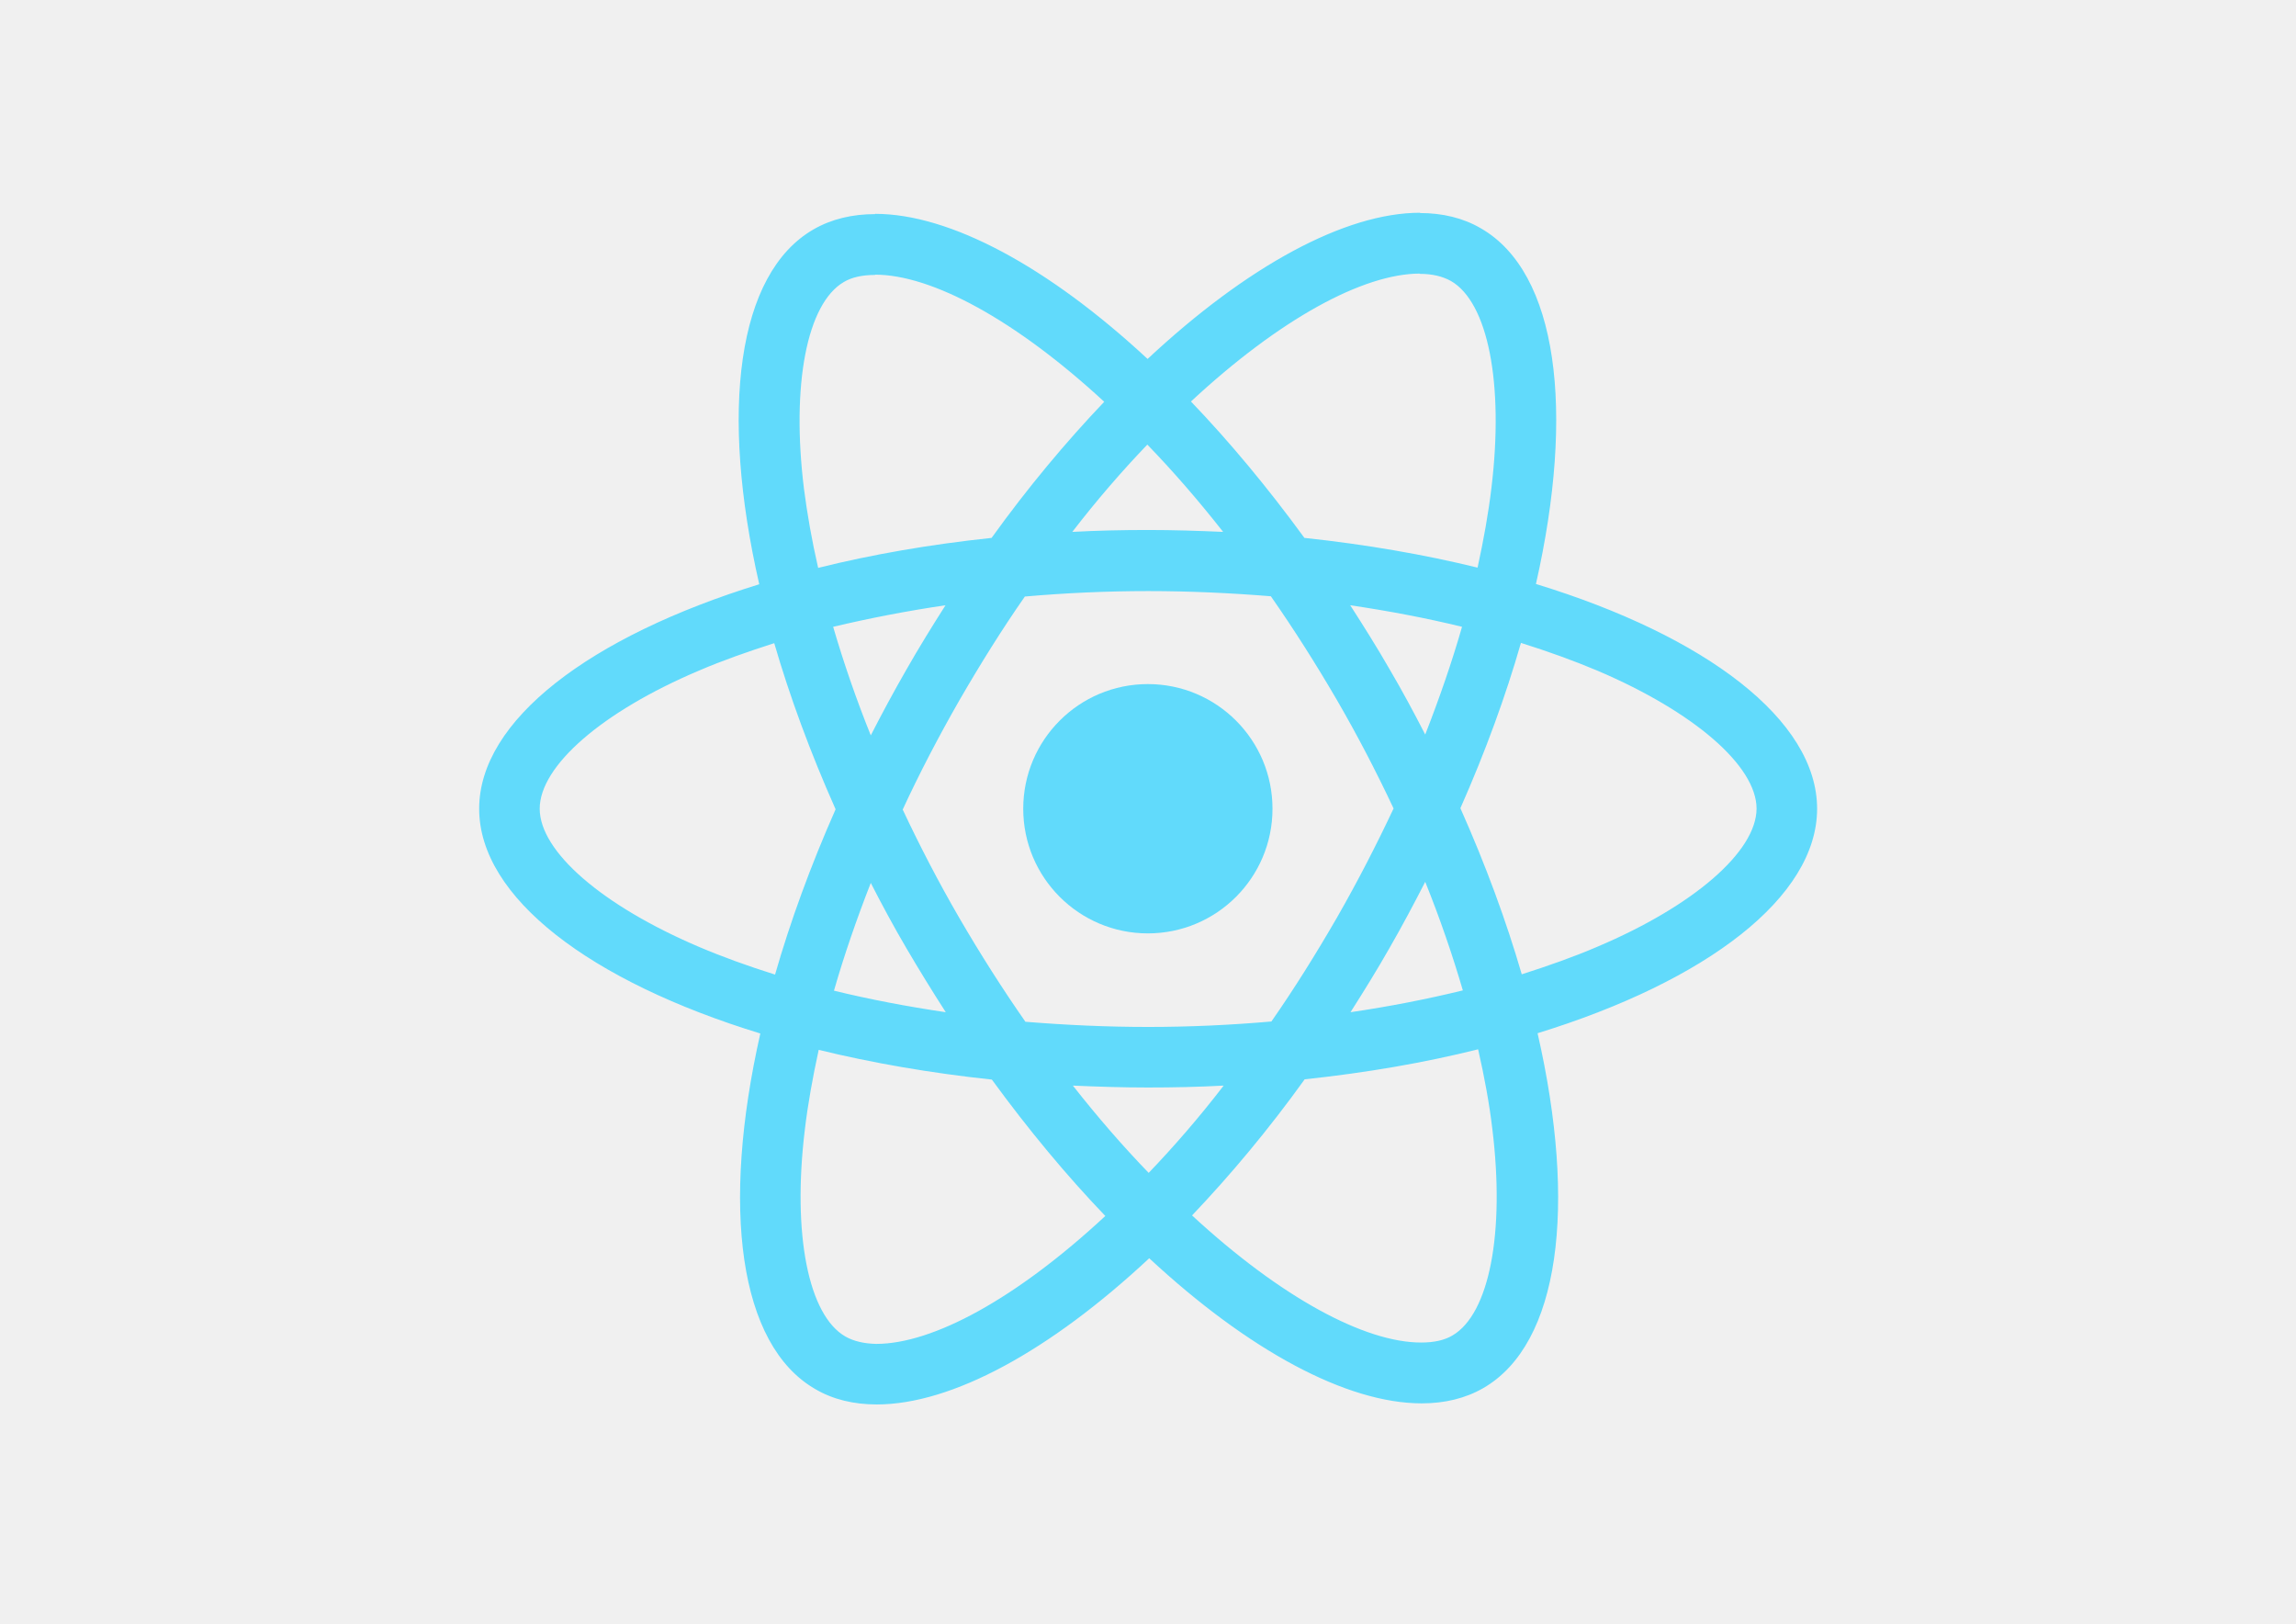
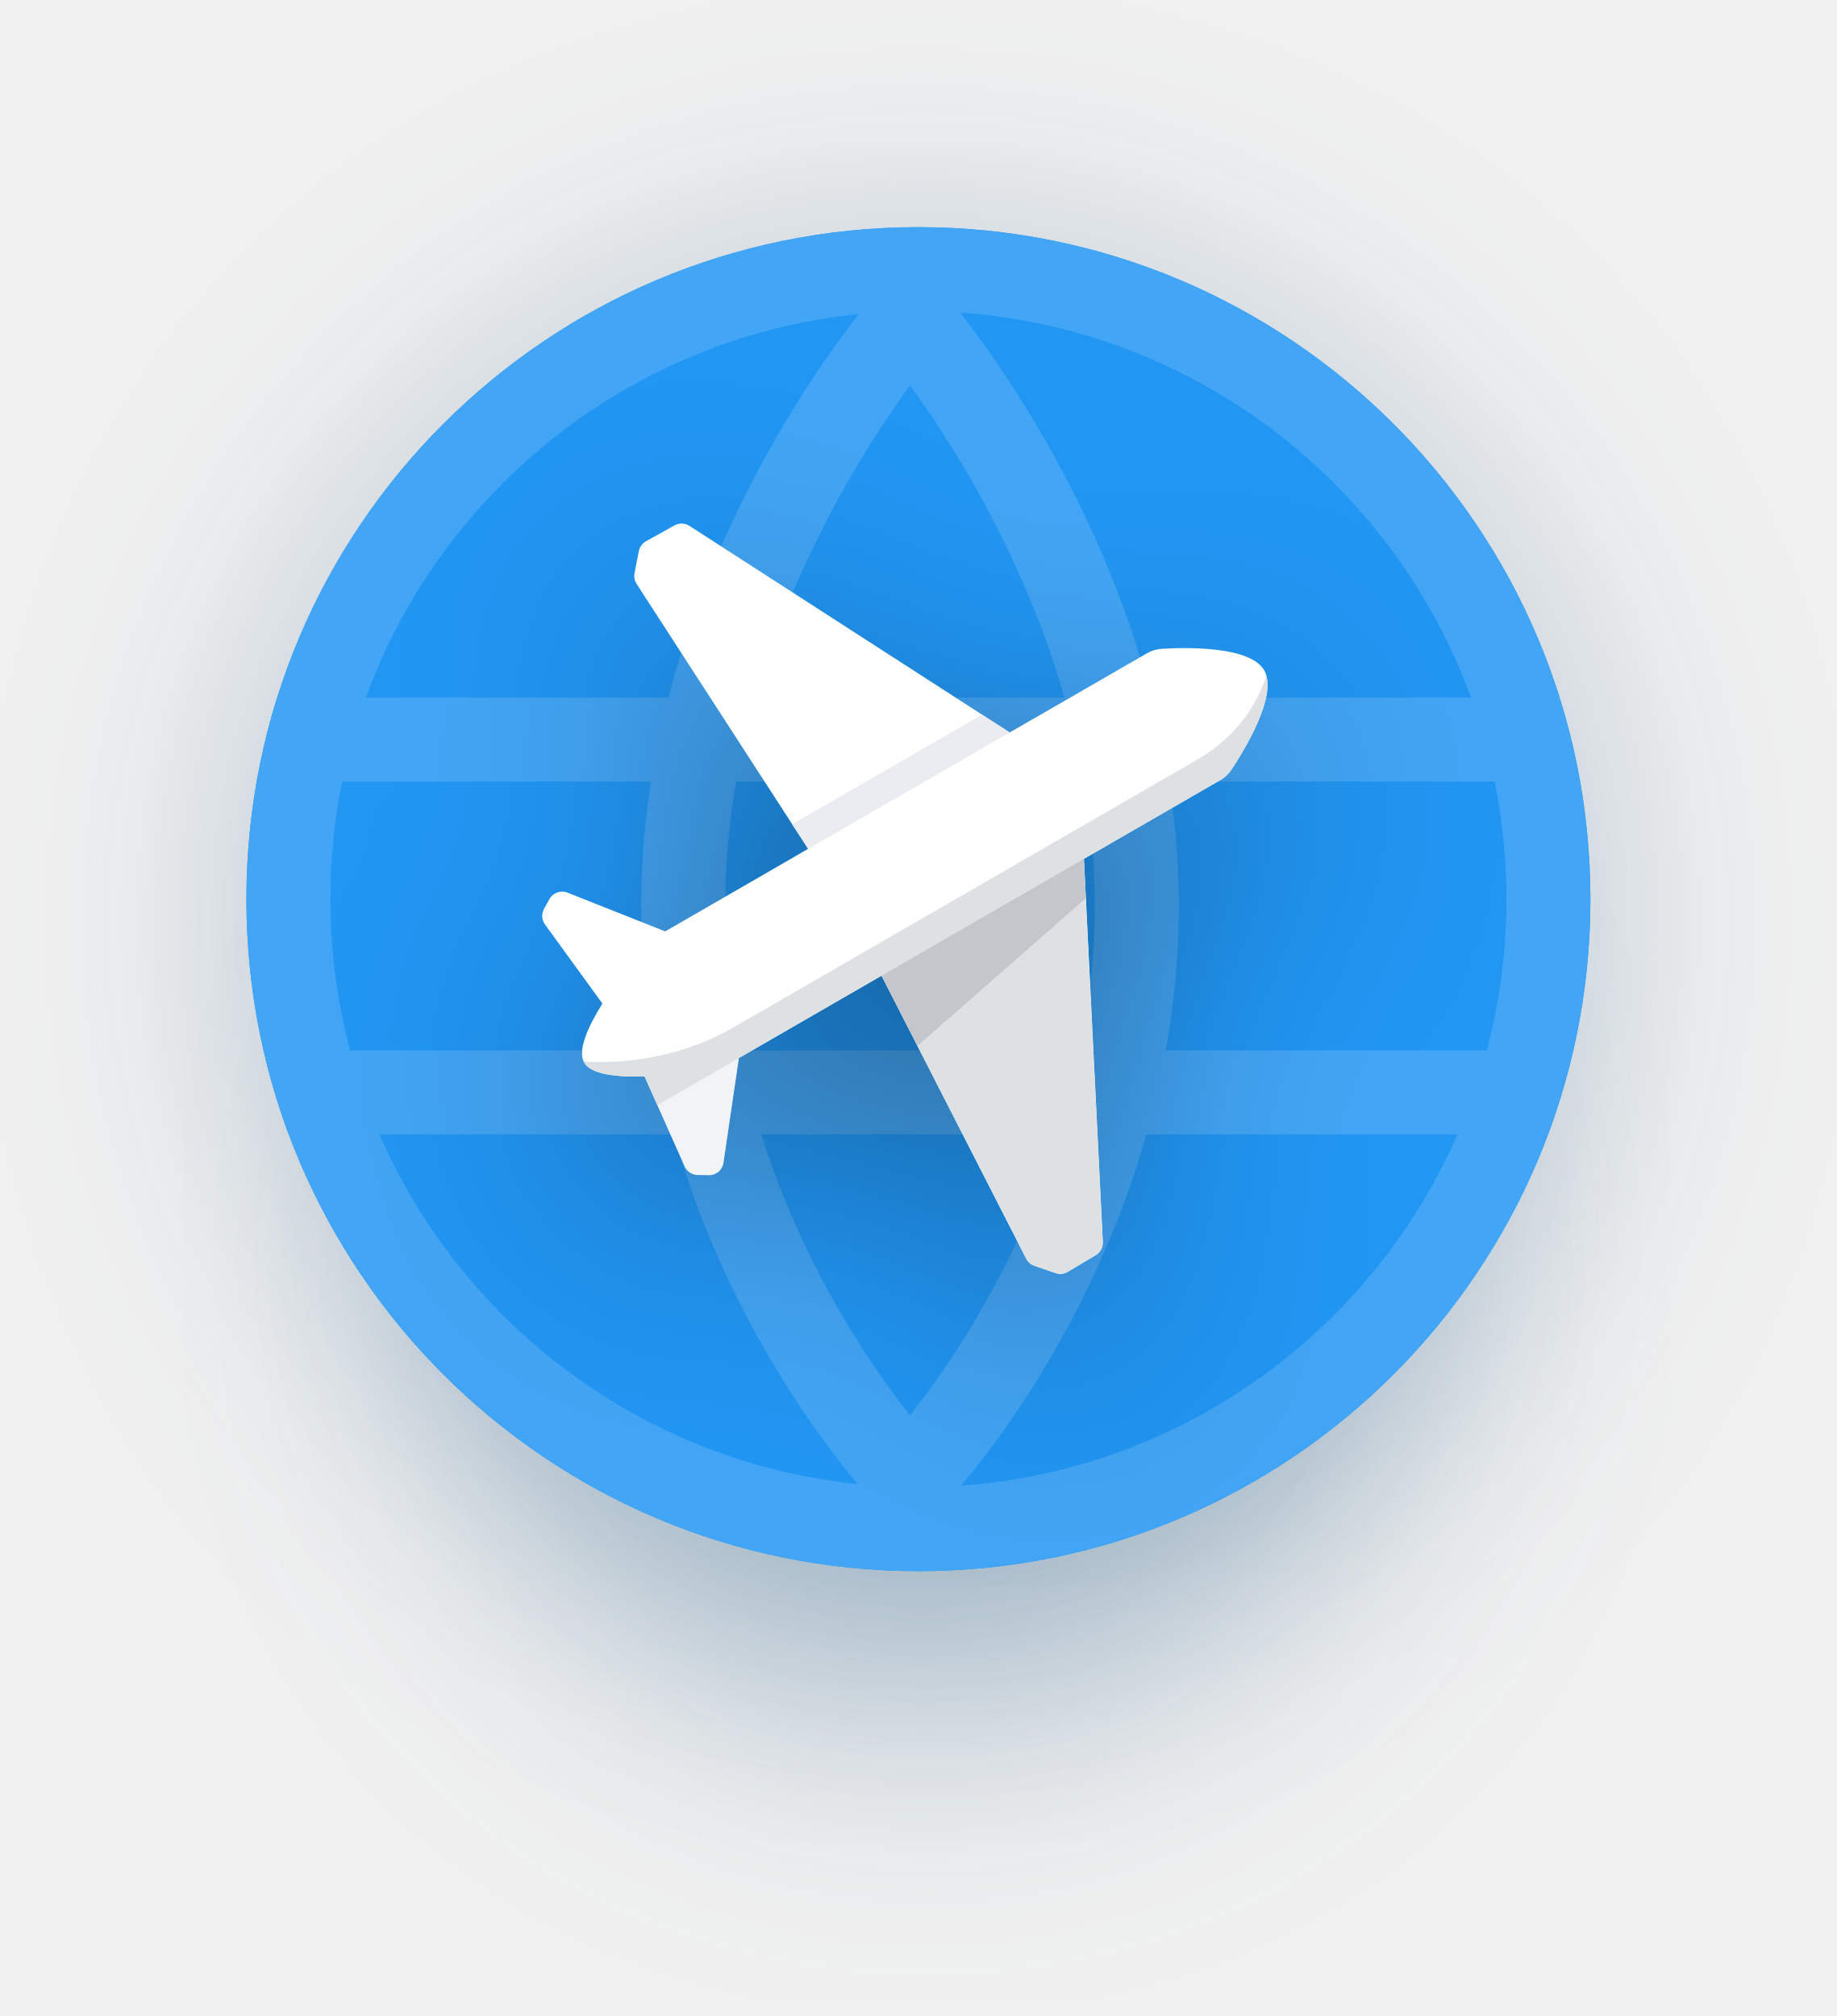
- <svg xmlns="http://www.w3.org/2000/svg" viewBox="0 0 841.9 595.3">
-   <g fill="#61DAFB">
-     <path d="M666.3 296.5c0-32.5-40.7-63.3-103.1-82.4 14.4-63.6 8-114.2-20.2-130.4-6.5-3.8-14.1-5.6-22.4-5.6v22.3c4.6 0 8.3.9 11.4 2.6 13.6 7.8 19.5 37.5 14.9 75.7-1.1 9.4-2.9 19.3-5.1 29.4-19.6-4.8-41-8.5-63.5-10.9-13.5-18.5-27.5-35.3-41.6-50 32.6-30.3 63.2-46.9 84-46.9V78c-27.5 0-63.5 19.6-99.9 53.6-36.4-33.8-72.4-53.2-99.9-53.2v22.3c20.7 0 51.4 16.5 84 46.6-14 14.7-28 31.4-41.3 49.9-22.6 2.4-44 6.1-63.6 11-2.3-10-4-19.7-5.2-29-4.7-38.2 1.1-67.9 14.6-75.8 3-1.8 6.9-2.6 11.5-2.6V78.5c-8.4 0-16 1.8-22.6 5.6-28.1 16.2-34.4 66.7-19.9 130.1-62.2 19.2-102.7 49.9-102.7 82.3 0 32.5 40.7 63.3 103.1 82.4-14.4 63.6-8 114.2 20.2 130.4 6.5 3.8 14.1 5.6 22.5 5.6 27.5 0 63.5-19.6 99.9-53.6 36.4 33.8 72.4 53.2 99.9 53.2 8.4 0 16-1.8 22.6-5.6 28.1-16.2 34.4-66.7 19.9-130.1 62-19.1 102.5-49.9 102.5-82.3zm-130.2-66.7c-3.7 12.9-8.3 26.2-13.5 39.5-4.1-8-8.4-16-13.1-24-4.6-8-9.5-15.8-14.4-23.4 14.2 2.1 27.9 4.7 41 7.9zm-45.8 106.5c-7.8 13.5-15.8 26.3-24.1 38.2-14.9 1.3-30 2-45.2 2-15.1 0-30.2-.7-45-1.9-8.3-11.9-16.4-24.6-24.2-38-7.6-13.1-14.5-26.4-20.8-39.8 6.2-13.4 13.2-26.8 20.7-39.9 7.8-13.5 15.8-26.3 24.1-38.2 14.9-1.3 30-2 45.2-2 15.1 0 30.2.7 45 1.9 8.3 11.9 16.4 24.6 24.2 38 7.6 13.1 14.5 26.4 20.8 39.8-6.3 13.4-13.2 26.8-20.7 39.9zm32.3-13c5.4 13.4 10 26.8 13.8 39.8-13.1 3.2-26.9 5.9-41.2 8 4.9-7.7 9.8-15.6 14.4-23.7 4.6-8 8.9-16.1 13-24.1zM421.2 430c-9.3-9.6-18.6-20.3-27.8-32 9 .4 18.2.7 27.5.7 9.4 0 18.7-.2 27.8-.7-9 11.7-18.3 22.4-27.5 32zm-74.4-58.9c-14.2-2.1-27.9-4.7-41-7.9 3.7-12.9 8.3-26.2 13.5-39.5 4.1 8 8.4 16 13.1 24 4.7 8 9.5 15.8 14.4 23.4zM420.7 163c9.3 9.6 18.6 20.3 27.8 32-9-.4-18.2-.7-27.5-.7-9.4 0-18.7.2-27.8.7 9-11.7 18.3-22.4 27.5-32zm-74 58.9c-4.9 7.7-9.8 15.6-14.4 23.7-4.6 8-8.9 16-13 24-5.4-13.4-10-26.8-13.8-39.8 13.1-3.1 26.9-5.8 41.2-7.9zm-90.5 125.2c-35.4-15.1-58.3-34.9-58.3-50.6 0-15.7 22.9-35.6 58.3-50.6 8.6-3.7 18-7 27.7-10.1 5.7 19.6 13.2 40 22.5 60.9-9.2 20.8-16.6 41.1-22.2 60.6-9.9-3.1-19.3-6.5-28-10.2zM310 490c-13.6-7.8-19.5-37.5-14.9-75.7 1.1-9.4 2.9-19.3 5.1-29.4 19.6 4.8 41 8.5 63.5 10.9 13.5 18.5 27.5 35.3 41.6 50-32.6 30.3-63.2 46.9-84 46.9-4.5-.1-8.3-1-11.3-2.7zm237.2-76.2c4.7 38.2-1.1 67.9-14.6 75.8-3 1.8-6.9 2.6-11.5 2.6-20.7 0-51.4-16.5-84-46.6 14-14.7 28-31.4 41.3-49.9 22.6-2.4 44-6.1 63.6-11 2.3 10.1 4.1 19.8 5.2 29.1zm38.5-66.7c-8.6 3.7-18 7-27.7 10.1-5.7-19.6-13.2-40-22.5-60.9 9.2-20.8 16.6-41.1 22.2-60.6 9.9 3.1 19.3 6.5 28.1 10.2 35.4 15.1 58.3 34.9 58.3 50.6-.1 15.7-23 35.6-58.4 50.6zM320.8 78.4z" />
-     <circle cx="420.9" cy="296.5" r="45.7" />
-     <path d="M520.5 78.1z" />
+ <svg xmlns="http://www.w3.org/2000/svg" width="82" height="90" viewBox="0 0 82 90" fill="none">
+   <g filter="url(#filter0_d)">
+     <path fill-rule="evenodd" clip-rule="evenodd" d="M41.375 70.141C53.594 70.141 63.5 60.235 63.5 48.016C63.5 35.797 53.594 25.891 41.375 25.891C29.156 25.891 19.25 35.797 19.25 48.016C19.25 60.235 29.156 70.141 41.375 70.141Z" fill="black" fill-opacity="0.01" />
  </g>
+   <g filter="url(#filter1_d)">
+     <path fill-rule="evenodd" clip-rule="evenodd" d="M41 70.141C57.569 70.141 71 56.709 71 40.141C71 23.572 57.569 10.141 41 10.141C24.431 10.141 11 23.572 11 40.141C11 56.709 24.431 70.141 41 70.141Z" fill="#2196F3" />
+     <path d="M69.125 40.141C69.125 55.674 56.533 68.266 41 68.266C25.467 68.266 12.875 55.674 12.875 40.141C12.875 24.608 25.467 12.016 41 12.016C56.533 12.016 69.125 24.608 69.125 40.141Z" stroke="#42A5F5" stroke-width="3.75" />
+   </g>
+   <mask id="mask0" mask-type="alpha" maskUnits="userSpaceOnUse" x="11" y="10" width="60" height="61">
+     <path d="M69.125 40.141C69.125 55.674 56.533 68.266 41 68.266C25.467 68.266 12.875 55.674 12.875 40.141C12.875 24.608 25.467 12.016 41 12.016C56.533 12.016 69.125 24.608 69.125 40.141Z" fill="white" stroke="white" stroke-width="3.75" />
+   </mask>
+   <g mask="url(#mask0)">
+     <path d="M13.714 33.016H67.536" stroke="#42A5F5" stroke-width="3.75" stroke-linecap="square" />
+     <path d="M13.714 48.766H67.536" stroke="#42A5F5" stroke-width="3.75" stroke-linecap="square" />
+     <path d="M40.25 14.641C40.25 14.641 30.288 26.218 30.503 40.891C30.719 55.563 40.25 65.641 40.25 65.641" stroke="#42A5F5" stroke-width="3.75" stroke-linecap="round" stroke-linejoin="round" />
+     <path d="M41 14.641C41 14.641 50.962 26.218 50.746 40.891C50.531 55.563 41 65.641 41 65.641" stroke="#42A5F5" stroke-width="3.75" stroke-linecap="round" stroke-linejoin="round" />
+   </g>
+   <g filter="url(#filter2_d)">
+     <path fill-rule="evenodd" clip-rule="evenodd" d="M51.195 29.169C51.395 29.053 51.615 28.981 51.846 28.967C52.862 28.903 55.798 28.819 56.435 29.922C57.072 31.024 55.53 33.524 54.966 34.372C54.838 34.564 54.666 34.719 54.466 34.834L48.39 38.342L49.234 55.443C49.246 55.682 49.125 55.909 48.919 56.032L47.67 56.78C47.505 56.879 47.306 56.899 47.124 56.837L46.178 56.51C46.019 56.455 45.888 56.341 45.811 56.191L39.353 43.56L32.984 47.237L32.297 51.908C32.25 52.232 31.969 52.469 31.643 52.463L31.145 52.454C30.893 52.449 30.666 52.299 30.564 52.069L28.774 48.053C27.544 48.092 26.389 47.971 26.079 47.435C25.77 46.898 26.243 45.843 26.893 44.802L24.329 41.271C24.181 41.067 24.165 40.796 24.287 40.575L24.527 40.139C24.685 39.853 25.031 39.729 25.335 39.85L29.697 41.58L36.078 37.896L28.419 26.067C28.328 25.927 28.295 25.756 28.327 25.591L28.517 24.608C28.553 24.419 28.671 24.257 28.839 24.163L30.111 23.456C30.321 23.339 30.578 23.348 30.779 23.477L45.077 32.701L51.195 29.169Z" fill="white" />
+     <mask id="mask1" mask-type="alpha" maskUnits="userSpaceOnUse" x="16" y="13" width="50" height="51">
+       <path fill-rule="evenodd" clip-rule="evenodd" d="M51.195 29.169C51.395 29.053 51.615 28.981 51.846 28.967C52.862 28.903 55.798 28.819 56.435 29.922C57.072 31.024 55.53 33.524 54.966 34.372C54.838 34.564 54.666 34.719 54.466 34.834L48.39 38.342L49.234 55.443C49.246 55.682 49.125 55.909 48.919 56.032L47.67 56.78C47.505 56.879 47.306 56.899 47.124 56.837L46.178 56.51C46.019 56.455 45.888 56.341 45.811 56.191L39.353 43.56L32.984 47.237L32.297 51.908C32.25 52.232 31.969 52.469 31.643 52.463L31.145 52.454C30.893 52.449 30.666 52.299 30.564 52.069L28.774 48.053C27.544 48.092 26.389 47.971 26.079 47.435C25.77 46.898 26.243 45.843 26.893 44.802L24.329 41.271C24.181 41.067 24.165 40.796 24.287 40.575L24.527 40.139C24.685 39.853 25.031 39.729 25.335 39.85L29.697 41.58L36.078 37.896L28.419 26.067C28.328 25.927 28.295 25.756 28.327 25.591L28.517 24.608C28.553 24.419 28.671 24.257 28.839 24.163L30.111 23.456C30.321 23.339 30.578 23.348 30.779 23.477L45.077 32.701L51.195 29.169Z" fill="white" />
+     </mask>
+     <g mask="url(#mask1)">
+       <rect x="45.536" y="30.925" width="1.309" height="12.408" transform="rotate(60 45.536 30.9246)" fill="#EBECF2" />
+       <path fill-rule="evenodd" clip-rule="evenodd" d="M48.919 56.032C49.125 55.909 49.246 55.682 49.234 55.443L48.363 37.783L39.126 43.116L45.811 56.192C45.888 56.341 46.019 56.455 46.178 56.51L47.124 56.837C47.306 56.899 47.505 56.879 47.67 56.78L48.919 56.032Z" fill="#DEE1E3" />
+       <path opacity="0.4" fill-rule="evenodd" clip-rule="evenodd" d="M28.837 47.942L28.747 47.993L30.564 52.069C30.666 52.299 30.893 52.449 31.145 52.454L31.642 52.463C31.969 52.47 32.25 52.232 32.297 51.909L33.023 46.974L32.56 47.242C32.417 47.324 32.263 47.386 32.101 47.422C31.551 47.545 30.155 47.836 28.837 47.942Z" fill="#DEE1E3" />
+       <path fill-rule="evenodd" clip-rule="evenodd" d="M39.248 43.354L48.378 38.083L48.477 40.095L40.956 46.694L39.248 43.354Z" fill="#C5C6CC" />
+       <path fill-rule="evenodd" clip-rule="evenodd" d="M57.482 33.093L27.691 50.293C27.691 50.293 26.812 48.704 26.079 47.435C26.07 47.419 26.062 47.404 26.054 47.388C27.405 47.486 30.127 47.376 32.766 45.852L53.391 33.945C55.682 32.621 56.243 30.908 56.553 30.172C57.031 31.457 57.482 33.093 57.482 33.093Z" fill="#DEE1E3" />
+     </g>
+   </g>
+   <defs>
+     <filter id="filter0_d" x="8.25" y="22.891" width="66.25" height="66.25" filterUnits="userSpaceOnUse" color-interpolation-filters="sRGB">
+       <feFlood flood-opacity="0" result="BackgroundImageFix" />
+       <feColorMatrix in="SourceAlpha" type="matrix" values="0 0 0 0 0 0 0 0 0 0 0 0 0 0 0 0 0 0 127 0" />
+       <feOffset dy="8" />
+       <feGaussianBlur stdDeviation="5.5" />
+       <feColorMatrix type="matrix" values="0 0 0 0 0.216 0 0 0 0 0.408 0 0 0 0 0.557 0 0 0 0.25 0" />
+       <feBlend mode="normal" in2="BackgroundImageFix" result="effect1_dropShadow" />
+       <feBlend mode="normal" in="SourceGraphic" in2="effect1_dropShadow" result="shape" />
+     </filter>
+     <filter id="filter1_d" x="0" y="0.141" width="82" height="82" filterUnits="userSpaceOnUse" color-interpolation-filters="sRGB">
+       <feFlood flood-opacity="0" result="BackgroundImageFix" />
+       <feColorMatrix in="SourceAlpha" type="matrix" values="0 0 0 0 0 0 0 0 0 0 0 0 0 0 0 0 0 0 127 0" />
+       <feOffset dy="1" />
+       <feGaussianBlur stdDeviation="5.5" />
+       <feColorMatrix type="matrix" values="0 0 0 0 0.216 0 0 0 0 0.408 0 0 0 0 0.557 0 0 0 0.3 0" />
+       <feBlend mode="normal" in2="BackgroundImageFix" result="effect1_dropShadow" />
+       <feBlend mode="normal" in="SourceGraphic" in2="effect1_dropShadow" result="shape" />
+     </filter>
+     <filter id="filter2_d" x="5.692" y="6.654" width="71.181" height="72.139" filterUnits="userSpaceOnUse" color-interpolation-filters="sRGB">
+       <feFlood flood-opacity="0" result="BackgroundImageFix" />
+       <feColorMatrix in="SourceAlpha" type="matrix" values="0 0 0 0 0 0 0 0 0 0 0 0 0 0 0 0 0 0 127 0" />
+       <feOffset dy="4" />
+       <feGaussianBlur stdDeviation="5.5" />
+       <feColorMatrix type="matrix" values="0 0 0 0 0 0 0 0 0 0 0 0 0 0 0 0 0 0 0.35 0" />
+       <feBlend mode="normal" in2="BackgroundImageFix" result="effect1_dropShadow" />
+       <feBlend mode="normal" in="SourceGraphic" in2="effect1_dropShadow" result="shape" />
+     </filter>
+   </defs>
</svg>
